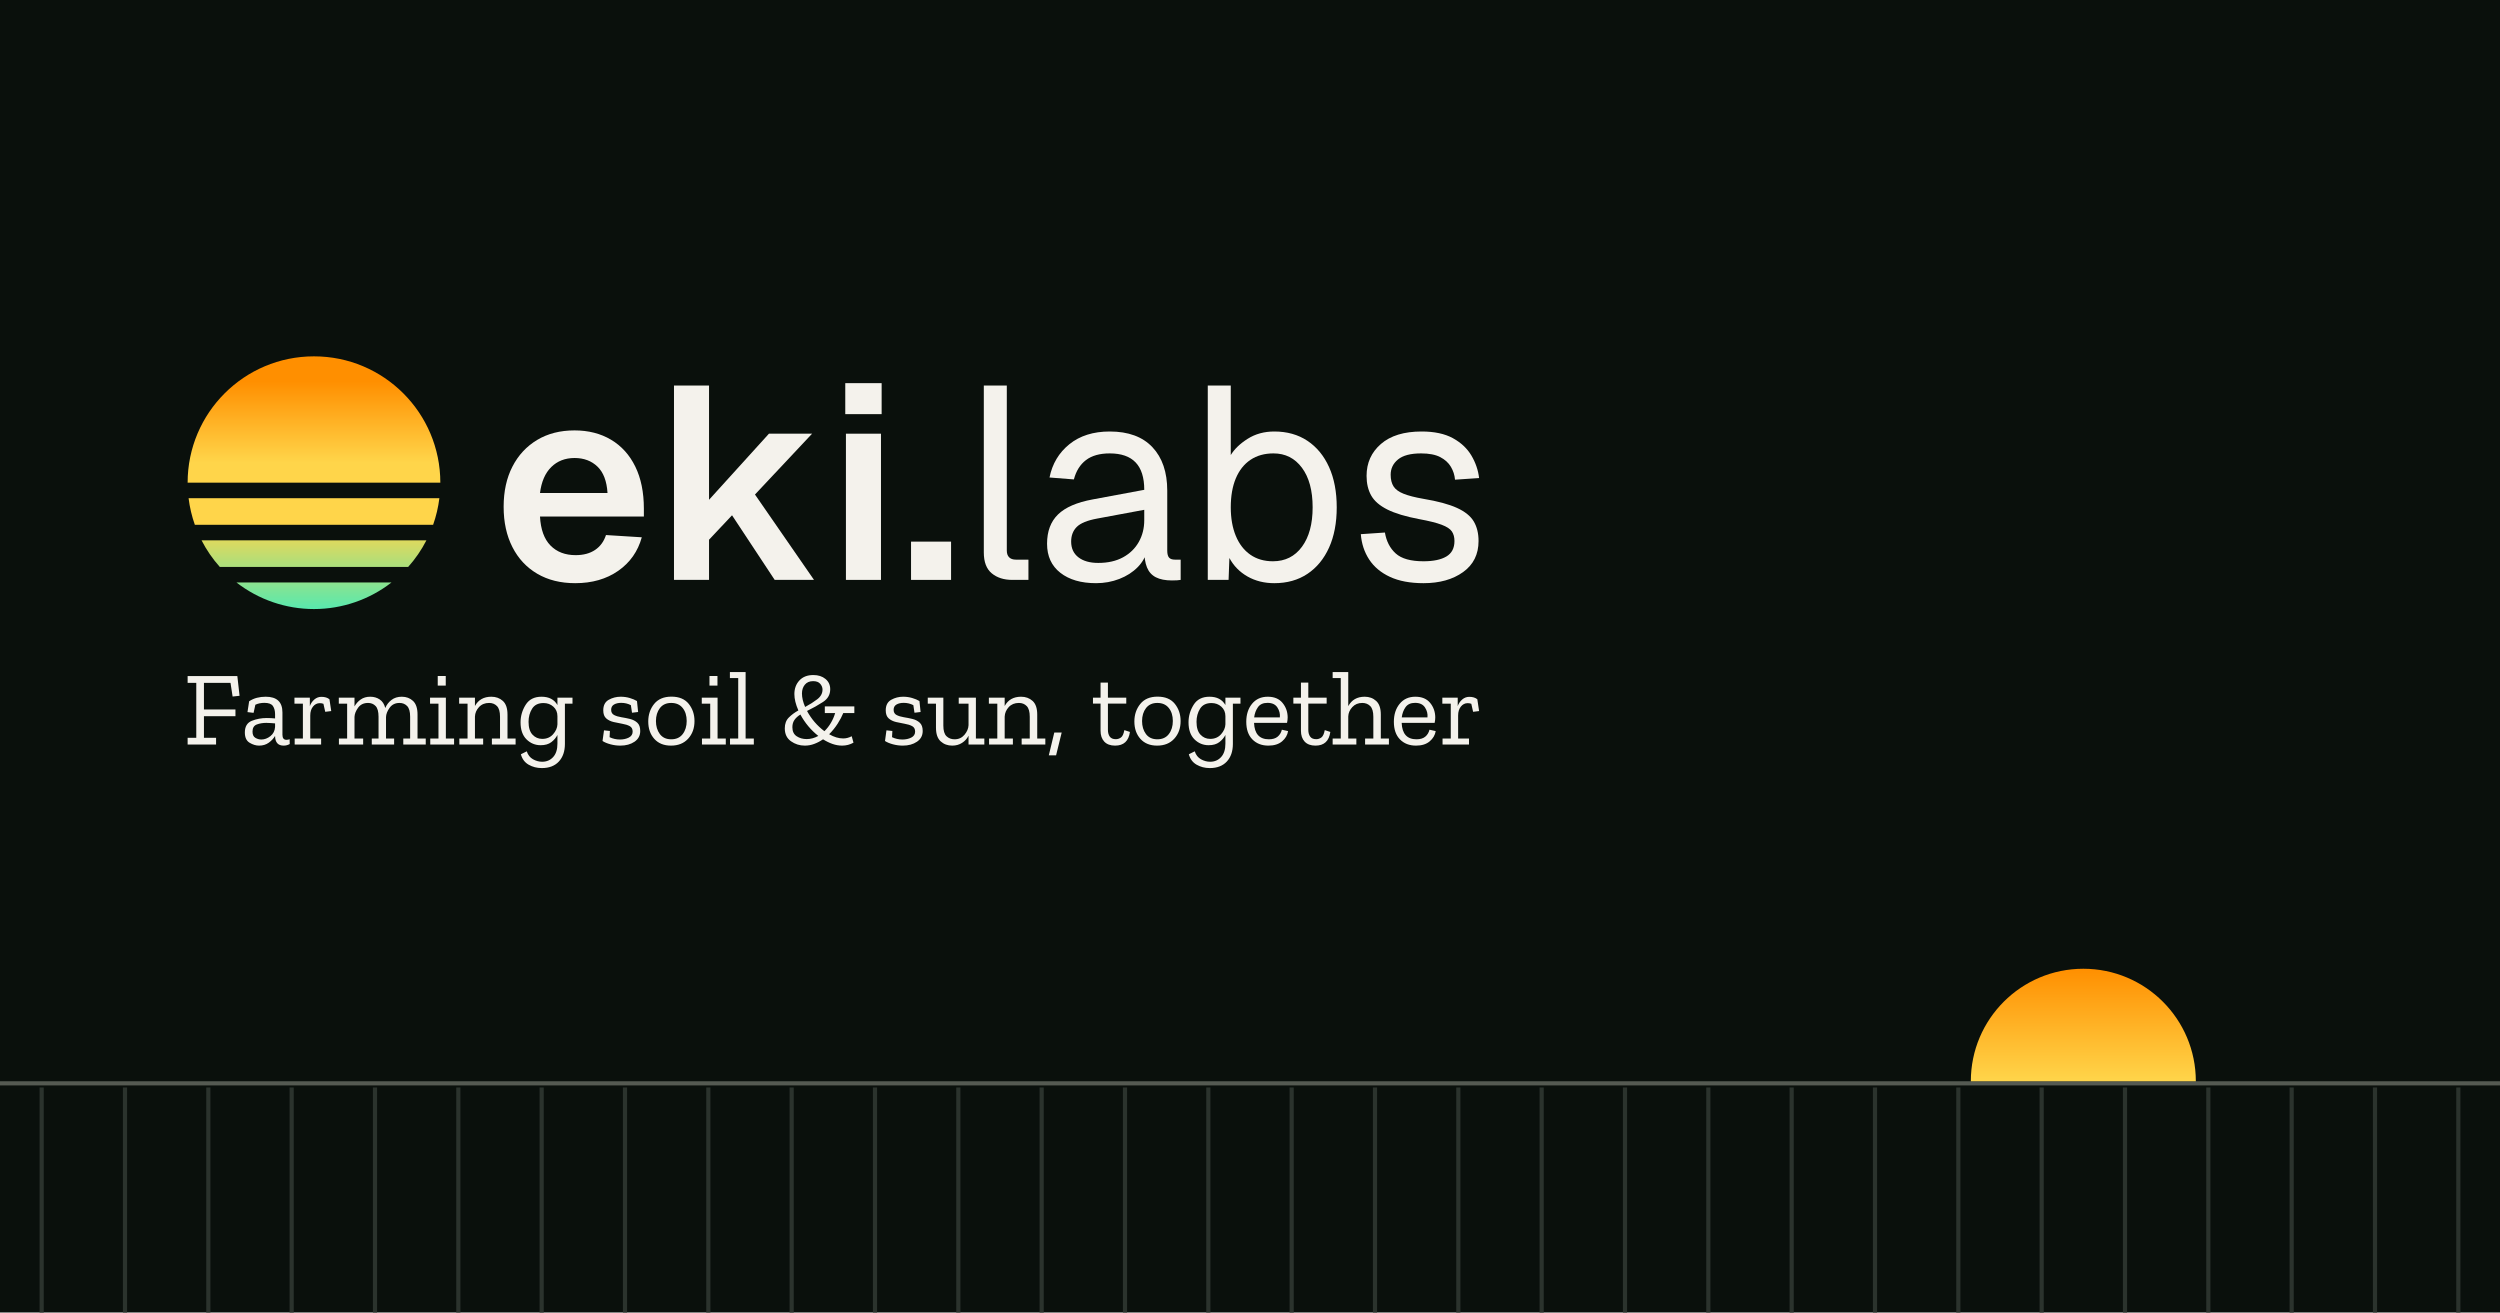
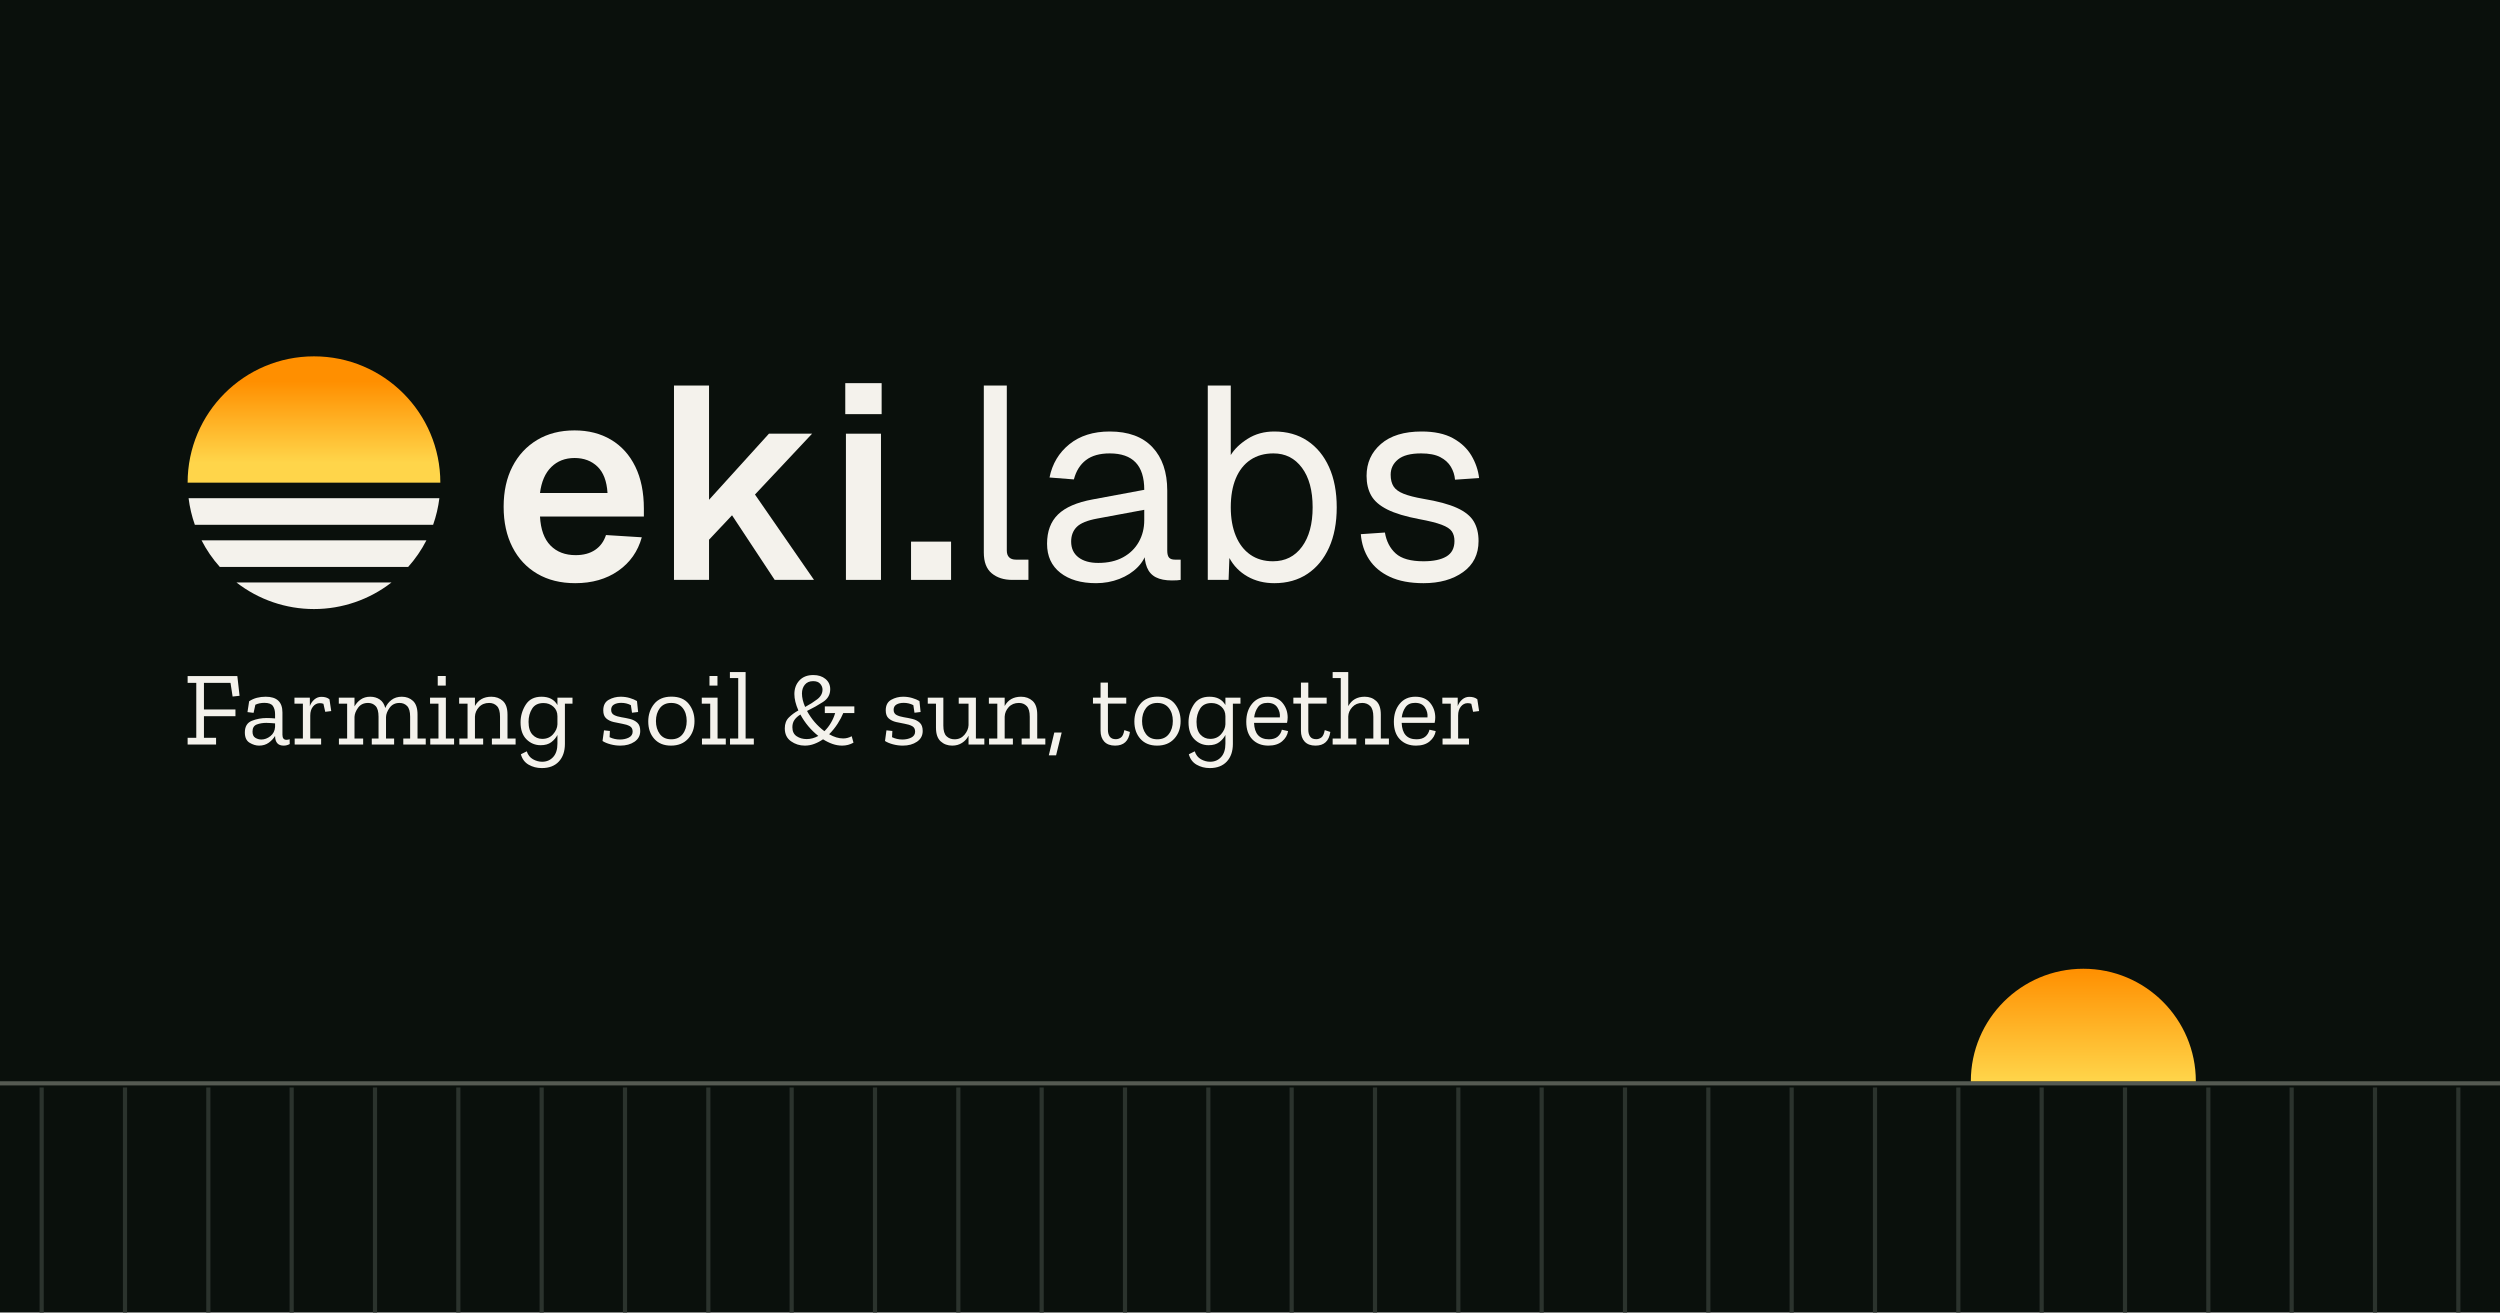
<svg xmlns="http://www.w3.org/2000/svg" width="1200" height="630" viewBox="0 0 1200 630">
  <rect width="1200" height="630" fill="#0A100C" />
  <rect x="19.0" y="522" width="2" height="108" fill="#2B332D" />
  <rect x="59.0" y="522" width="2" height="108" fill="#2B332D" />
  <rect x="99.0" y="522" width="2" height="108" fill="#2B332D" />
  <rect x="139.0" y="522" width="2" height="108" fill="#2B332D" />
  <rect x="179.0" y="522" width="2" height="108" fill="#2B332D" />
  <rect x="219.0" y="522" width="2" height="108" fill="#2B332D" />
  <rect x="259.0" y="522" width="2" height="108" fill="#2B332D" />
  <rect x="299.0" y="522" width="2" height="108" fill="#2B332D" />
  <rect x="339.0" y="522" width="2" height="108" fill="#2B332D" />
  <rect x="379.0" y="522" width="2" height="108" fill="#2B332D" />
  <rect x="419.0" y="522" width="2" height="108" fill="#2B332D" />
  <rect x="459.0" y="522" width="2" height="108" fill="#2B332D" />
  <rect x="499.0" y="522" width="2" height="108" fill="#2B332D" />
  <rect x="539.0" y="522" width="2" height="108" fill="#2B332D" />
  <rect x="579.0" y="522" width="2" height="108" fill="#2B332D" />
  <rect x="619.0" y="522" width="2" height="108" fill="#2B332D" />
  <rect x="659.0" y="522" width="2" height="108" fill="#2B332D" />
  <rect x="699.0" y="522" width="2" height="108" fill="#2B332D" />
  <rect x="739.0" y="522" width="2" height="108" fill="#2B332D" />
  <rect x="779.0" y="522" width="2" height="108" fill="#2B332D" />
  <rect x="819.0" y="522" width="2" height="108" fill="#2B332D" />
  <rect x="859.0" y="522" width="2" height="108" fill="#2B332D" />
  <rect x="899.0" y="522" width="2" height="108" fill="#2B332D" />
  <rect x="939.0" y="522" width="2" height="108" fill="#2B332D" />
  <rect x="979.0" y="522" width="2" height="108" fill="#2B332D" />
  <rect x="1019.0" y="522" width="2" height="108" fill="#2B332D" />
  <rect x="1059.0" y="522" width="2" height="108" fill="#2B332D" />
  <rect x="1099.0" y="522" width="2" height="108" fill="#2B332D" />
  <rect x="1139.0" y="522" width="2" height="108" fill="#2B332D" />
  <rect x="1179.0" y="522" width="2" height="108" fill="#2B332D" />
  <rect x="0" y="519.0" width="1200" height="2" fill="#555A52" />
  <defs>
    <linearGradient id="hs9" gradientUnits="userSpaceOnUse" x1="0" y1="465.0" x2="0" y2="519.0">
      <stop offset="0" stop-color="#FF8F00" />
      <stop offset="1" stop-color="#FFD54A" />
    </linearGradient>
  </defs>
  <path d="M946 519.0A54 54 0 0 1 1054 519.0Z" fill="url(#hs9)" />
  <g transform="translate(90.06 278.35) scale(0.13142)">
    <defs>
      <linearGradient id="eki-sun" gradientUnits="userSpaceOnUse" x1="0" y1="0" x2="0" y2="100">
        <stop offset="0" stop-color="#FF8F00" />
        <stop offset="0.1" stop-color="#FF8F00" />
        <stop offset="0.42" stop-color="#FFD54A" />
-         <stop offset="0.66" stop-color="#FFD54A" />
-         <stop offset="1" stop-color="#58E9AE" />
+         <stop offset="1" stop-color="#FFD54A" />
      </linearGradient>
    </defs>
    <g transform="translate(0 -816.5) scale(9.23)">
      <path d="M0 50A50 50 0 0 1 100 50Z" fill="url(#eki-sun)" />
-       <path d="M0.38 56.14L99.62 56.14A50 50 0 0 1 97.14 66.67L2.86 66.67A50 50 0 0 1 0.38 56.14Z" fill="url(#eki-sun)" />
-       <path d="M5.51 72.81L94.49 72.81A50 50 0 0 1 87.27 83.33L12.73 83.33A50 50 0 0 1 5.51 72.81Z" fill="url(#eki-sun)" />
-       <path d="M19.31 89.47L80.69 89.47A50 50 0 0 1 50.00 100.00L50.00 100.00A50 50 0 0 1 19.31 89.47Z" fill="url(#eki-sun)" />
+       <path d="M0.38 56.14L99.62 56.14A50 50 0 0 1 97.14 66.67L2.86 66.67A50 50 0 0 1 0.38 56.14Z" fill="#F4F2EC" />
+       <path d="M5.51 72.81L94.49 72.81A50 50 0 0 1 87.27 83.33L12.73 83.33A50 50 0 0 1 5.51 72.81Z" fill="#F4F2EC" />
+       <path d="M19.31 89.47L80.69 89.47A50 50 0 0 1 50.00 100.00L50.00 100.00A50 50 0 0 1 19.31 89.47Z" fill="#F4F2EC" />
    </g>
    <g transform="translate(1115 0)">
      <path d="M300.6 12Q220.8 12 162.1 -22.4Q103.4 -56.8 71.3 -119.7Q39.2 -182.6 39.2 -267Q39.2 -351.4 71.3 -413.8Q103.4 -476.2 161.5 -511.1Q219.6 -546 298.2 -546Q374.4 -546 431.6 -511.9Q488.8 -477.8 520.1 -413.8Q551.4 -349.8 551.4 -260V-231.4H172Q175.8 -160.8 210.3 -125.6Q244.8 -90.4 302.2 -90.4Q345 -90.4 373.3 -109.5Q401.6 -128.6 413 -163.8L543.8 -155.6Q522.4 -78.2 457.7 -33.1Q393 12 300.6 12ZM172 -317.4H418.6Q414.6 -382.4 381.9 -413.8Q349.2 -445.2 298.2 -445.2Q246.8 -445.2 213.3 -412.3Q179.8 -379.4 172 -317.4Z" fill="#F4F2EC" />
      <path d="M661.4 0V-710H789.4V-292.6L1008.2 -534H1165.8L957.2 -311.8L1172.8 0H1029.2L873.4 -236L789.4 -146.8V0Z" fill="#F4F2EC" />
      <path d="M1289.4 0V-534H1417.4V0ZM1287 -605.4V-718.6H1419.8V-605.4Z" fill="#F4F2EC" />
      <path d="M1527.2 0V-139.8H1673.4V0Z" fill="#F4F2EC" />
      <path d="M1897 0Q1851 0 1822 -24Q1793 -48 1793 -100V-710H1877V-107Q1877 -91 1885.5 -82.5Q1894 -74 1910 -74H1956V0Z" fill="#F4F2EC" />
      <path d="M2203 12Q2121 12 2072.5 -26Q2024 -64 2024 -132Q2024 -200 2064 -239Q2104 -278 2191 -294L2379 -329Q2379 -396 2347.5 -429Q2316 -462 2253 -462Q2198 -462 2166 -437.5Q2134 -413 2122 -367L2033 -374Q2048 -449 2105.5 -495.5Q2163 -542 2253 -542Q2355 -542 2409 -484.5Q2463 -427 2463 -326V-107Q2463 -89 2469.5 -81.5Q2476 -74 2491 -74H2512V0Q2508 1 2499 1.5Q2490 2 2480 2Q2444 2 2421.5 -9.5Q2399 -21 2389 -45.5Q2379 -70 2379 -110L2389 -108Q2382 -74 2355 -46.5Q2328 -19 2288 -3.5Q2248 12 2203 12ZM2211 -62Q2264 -62 2301.5 -82.5Q2339 -103 2359 -138.5Q2379 -174 2379 -218V-256L2207 -224Q2153 -214 2132.5 -193.5Q2112 -173 2112 -140Q2112 -103 2138.5 -82.5Q2165 -62 2211 -62Z" fill="#F4F2EC" />
      <path d="M2854 12Q2799 12 2756 -12.5Q2713 -37 2690 -80L2687 0H2611V-710H2695V-456Q2715 -489 2757 -515.5Q2799 -542 2854 -542Q2924 -542 2975 -508Q3026 -474 3054 -412Q3082 -350 3082 -265Q3082 -180 3054 -118Q3026 -56 2975 -22Q2924 12 2854 12ZM2849 -68Q2916 -68 2955 -121Q2994 -174 2994 -265Q2994 -357 2955 -409.5Q2916 -462 2851 -462Q2802 -462 2767 -438.5Q2732 -415 2713.5 -371Q2695 -327 2695 -265Q2695 -205 2713.5 -160.5Q2732 -116 2766.5 -92Q2801 -68 2849 -68Z" fill="#F4F2EC" />
      <path d="M3399 12Q3326 12 3276.5 -11Q3227 -34 3200.5 -74.5Q3174 -115 3170 -167L3258 -173Q3266 -125 3297.5 -96.5Q3329 -68 3399 -68Q3453 -68 3482.5 -85.5Q3512 -103 3512 -142Q3512 -163 3502.5 -177Q3493 -191 3465 -201.5Q3437 -212 3383 -222Q3309 -236 3267 -257Q3225 -278 3208 -308Q3191 -338 3191 -380Q3191 -451 3243.5 -496.5Q3296 -542 3392 -542Q3462 -542 3506.5 -517.5Q3551 -493 3574 -454Q3597 -415 3602 -372L3514 -366Q3512 -391 3499 -413Q3486 -435 3460 -448.5Q3434 -462 3390 -462Q3333 -462 3306 -440Q3279 -418 3279 -384Q3279 -358 3289.5 -341.5Q3300 -325 3326.5 -314.5Q3353 -304 3399 -296Q3477 -283 3521 -263Q3565 -243 3582.5 -213.5Q3600 -184 3600 -142Q3600 -69 3543.5 -28.5Q3487 12 3399 12Z" fill="#F4F2EC" />
    </g>
    <g transform="translate(0.00 336.70) scale(1) translate(-0.00 -336.70)">
      <path d="M189.7 423.3 164.3 426 156.6 376H59.6V473.3H174.7V497.9H59.6V576.8H103.9V601.4H0V576.8H31.6V376H0V351.3H181.6ZM224.7 443.3Q238.2 434.4 253.2 430.6Q268.2 426.7 285.1 426.7Q346.3 426.7 346.3 484.1V565.7Q346.3 584.1 361 584.1Q367.5 584.1 372.5 581.8L372.9 599.5Q362.5 605.3 350.6 605.3Q320.2 605.3 319.4 570.7V569.9Q311.3 583.7 296.5 594.5Q281.7 605.3 260.9 605.3Q244 605.3 226.5 594.9Q209 584.5 209 557.2Q209 524.9 234.5 514.7Q260.1 504.5 289 504.5Q296.7 504.5 304.6 504.9Q312.5 505.2 319.4 506V490.6Q319.4 472.2 311.5 460.6Q303.6 449.1 280.5 449.1Q261.7 449.1 247.4 456L240.9 485.6L218.6 482.9ZM319.4 537.2V524.1Q312.1 523.7 304 522.9Q295.9 522.2 287.5 522.2Q268.2 522.2 252.6 528.1Q237 534.1 237 554.1Q237 570.7 247.4 576.8Q257.8 583 269 583Q286.7 583 302.3 570.7Q317.9 558.4 319.4 537.2ZM488.7 427.1Q507.2 427.1 518 436L524.5 479.1L502.6 481.8L496 452.5Q489.5 450.2 482.9 450.2Q467.9 450.2 457.9 462.7Q447.9 475.2 447.9 495.2V579.5H487.6V601.4H391V579.5H421V452.1H390.2V430.2H446.4V461Q451.4 446.8 462.7 436.9Q474.1 427.1 488.7 427.1ZM869.7 601.4H787.7V579.5H812.7V499.9Q812.7 472.2 801.8 460.8Q790.8 449.4 773.9 449.4Q750.4 449.4 737.7 467.2Q725 484.9 724.6 501V579.5H754.2V601.4H672.6V579.5H697.3V499.9Q697.3 471.8 686.5 460.6Q675.7 449.4 659.2 449.4Q635.3 449.4 622.8 466.6Q610.3 483.7 609.5 500.2V579.5H641.1V601.4H552.6V579.5H582.6V452.1H552.2V430.2H609.5V462.1Q618 446.8 632.2 436.8Q646.5 426.7 666.9 426.7Q686.9 426.7 701.7 436.8Q716.5 446.8 721.9 467.9Q729.6 449.8 744.8 438.3Q760 426.7 782.3 426.7Q806.9 426.7 823.3 442.1Q839.7 457.5 839.7 491.8V579.5H869.7ZM913.5 386V350.9H942.8V386ZM973.2 601.4H886.2V579.5H916.2V452.1H885.4V430.2H943.2V579.5H973.2ZM1197.9 601.4H1111.3V579.5H1141V499.9Q1141 472.2 1129.8 460.8Q1118.6 449.4 1101.3 449.4Q1078.2 449.4 1064.2 464.6Q1050.1 479.8 1049.4 499.5V579.5H1079.4V601.4H992.4V579.5H1022.4V452.1H991.7V430.2H1049.4V460.6Q1067.8 426.7 1109.4 426.7Q1134.4 426.7 1151.4 442.1Q1168.3 457.5 1168.3 491.8V579.5H1197.9ZM1405.7 452.1H1378V599.1Q1378 639.5 1355.9 663.4Q1333.8 687.3 1293.7 687.3Q1266.8 687.3 1245.4 674.9Q1224.1 662.6 1217.2 636.9L1238.7 626.1Q1245.2 646.1 1261.4 655.1Q1277.6 664.2 1294.9 664.2Q1319.5 664.2 1335.1 647Q1350.7 629.9 1350.7 598V566.4Q1343 581.4 1328.4 592.6Q1313.7 603.8 1289.5 603.8Q1259.1 603.8 1237.5 582.2Q1216 560.7 1216 520.3Q1216 486 1234.5 456.4Q1252.9 426.7 1292.6 426.7Q1333.4 426.7 1350.7 457.1V430.2H1405.7ZM1350.7 527.6V497.9Q1350.7 476.4 1335.9 463.1Q1321.1 449.8 1299.9 449.8Q1271 449.8 1258.1 470.6Q1245.2 491.4 1245.2 518.3Q1245.2 549.9 1259.7 565.3Q1274.1 580.7 1295.3 580.7Q1319.9 580.7 1334.9 563.7Q1349.9 546.8 1350.7 527.6ZM1653.1 551.8Q1653.1 576.8 1632.2 591.1Q1611.2 605.3 1580.4 605.3Q1562.3 605.3 1544.4 600.5Q1526.5 595.7 1515.4 588.4L1520.8 549.5L1542.3 551.8L1541.2 574.5Q1558.9 583 1579.3 583Q1597.3 583 1611.4 575.9Q1625.4 568.7 1625.4 554.1Q1625.4 539.9 1614.7 534.1Q1603.9 528.3 1587.9 525.6Q1571.9 522.9 1555.8 519.1Q1539.6 515.3 1528.8 505.8Q1518.1 496.4 1518.1 476.4Q1518.1 449.1 1538.1 437.9Q1558.1 426.7 1581.6 426.7Q1599.3 426.7 1614.9 431.4Q1630.4 436 1641.2 442.5L1645.4 482.5L1623.1 485.2L1618.9 457.5Q1602.7 449.1 1583.9 449.1Q1567.7 449.1 1557.3 455.2Q1546.9 461.4 1546.9 474.5Q1546.9 487.9 1557.7 493.5Q1568.5 499.1 1584.3 501.6Q1600 504.1 1615.8 507.9Q1631.6 511.8 1642.4 521.6Q1653.1 531.4 1653.1 551.8ZM1851.3 515.6Q1851.3 554.5 1828.2 579.9Q1805.1 605.3 1765.5 605.3Q1726.6 605.3 1704.5 580.7Q1682.4 556 1682.4 517.2Q1682.4 479.8 1703.9 453.1Q1725.5 426.4 1767 426.4Q1809 426.4 1830.2 452.7Q1851.3 479.1 1851.3 515.6ZM1822.8 515.3Q1822.8 486 1808 467.7Q1793.2 449.4 1766.3 449.4Q1739.3 449.4 1724.9 468.3Q1710.5 487.2 1710.5 515.6Q1710.5 543.7 1724.7 563Q1739 582.2 1766.3 582.2Q1793.6 582.2 1808.2 563.2Q1822.8 544.1 1822.8 515.3ZM1906 386V350.9H1935.2V386ZM1965.6 601.4H1878.6V579.5H1908.7V452.1H1877.9V430.2H1935.6V579.5H1965.6ZM2068 601.4H1981V579.5H2011V358.6H1980.6V336.7H2038V579.5H2068ZM2327.3 462.1H2435.1V486.4H2394.7Q2387.4 504.5 2374.1 525.3Q2360.8 546 2343.1 563.7Q2370 579.1 2394.3 579.1Q2410.4 579.1 2425.5 571L2432 594.5Q2412.8 605.3 2390.4 605.3Q2372.7 605.3 2355.2 599.1Q2337.7 593 2320.8 582.2Q2305.8 592.6 2289 598.9Q2272.3 605.3 2254.2 605.3Q2226.1 605.3 2203.6 589.3Q2181.1 573.4 2181.1 542.2Q2181.1 517.2 2196.1 502.4Q2211.1 487.5 2230.7 476.8Q2216.1 443.7 2216.1 417.1Q2216.1 387.1 2234.4 367.3Q2252.7 347.5 2285.4 347.5Q2312.3 347.5 2329.6 361.7Q2347 376 2347 399.4Q2347 428.7 2320.8 445.8Q2294.6 462.9 2262.3 478.7Q2286.2 522.9 2325.8 552.6Q2339.6 539.1 2349.6 522Q2359.7 504.9 2365 486.4H2327.3ZM2318.9 400.6Q2318.9 389.4 2310.6 379.6Q2302.3 369.8 2284.6 369.8Q2265 369.8 2254.4 382.7Q2243.8 395.6 2243.8 414.8Q2243.8 437.5 2255.4 464.1Q2280 451 2299.4 436.2Q2318.9 421.4 2318.9 400.6ZM2238.1 491.8Q2224.6 499.9 2216.7 511Q2208.8 522.2 2208.8 538Q2208.8 560.7 2224.4 571Q2240 581.4 2261.1 581.4Q2282.7 581.4 2303.5 569.9Q2263.1 538 2238.1 491.8ZM2684.8 551.8Q2684.8 576.8 2663.8 591.1Q2642.9 605.3 2612.1 605.3Q2594 605.3 2576.1 600.5Q2558.2 595.7 2547.1 588.4L2552.4 549.5L2574 551.8L2572.8 574.5Q2590.5 583 2610.9 583Q2629 583 2643.1 575.9Q2657.1 568.7 2657.1 554.1Q2657.1 539.9 2646.3 534.1Q2635.6 528.3 2619.6 525.6Q2603.6 522.9 2587.5 519.1Q2571.3 515.3 2560.5 505.8Q2549.8 496.4 2549.8 476.4Q2549.8 449.1 2569.8 437.9Q2589.8 426.7 2613.2 426.7Q2630.9 426.7 2646.5 431.4Q2662.1 436 2672.9 442.5L2677.1 482.5L2654.8 485.2L2650.6 457.5Q2634.4 449.1 2615.6 449.1Q2599.4 449.1 2589 455.2Q2578.6 461.4 2578.6 474.5Q2578.6 487.9 2589.4 493.5Q2600.2 499.1 2615.9 501.6Q2631.7 504.1 2647.5 507.9Q2663.3 511.8 2674 521.6Q2684.8 531.4 2684.8 551.8ZM2909.9 601.4H2852.2V569.1Q2844.1 585.3 2828.5 595.3Q2813 605.3 2792.6 605.3Q2767.6 605.3 2750.4 589.7Q2733.3 574.1 2733.3 539.9V452.1H2703.3V430.2H2760.2V532.2Q2760.2 559.9 2771.8 571Q2783.3 582.2 2801.4 582.2Q2823.4 582.2 2837.4 565.7Q2851.4 549.1 2852.2 530.6V452.1H2816.4V430.2H2879.1V579.5H2909.9ZM3132.7 601.4H3046.2V579.5H3075.8V499.9Q3075.8 472.2 3064.6 460.8Q3053.5 449.4 3036.2 449.4Q3013.1 449.4 2999 464.6Q2985 479.8 2984.2 499.5V579.5H3014.2V601.4H2927.2V579.5H2957.3V452.1H2926.5V430.2H2984.2V460.6Q3002.7 426.7 3044.2 426.7Q3069.2 426.7 3086.2 442.1Q3103.1 457.5 3103.1 491.8V579.5H3132.7ZM3145.4 640.7 3165.4 557.6H3192.4L3172 640.7ZM3441.7 555.3Q3434.8 605.3 3387.5 605.3Q3361.7 605.3 3348 590.7Q3334.4 576.1 3334.4 551V451.8H3306.7V430.2H3334.4V375.2H3361.3V430.2H3428.3V451.8H3361.3V547.6Q3361.3 563 3368 572.4Q3374.8 581.8 3390.2 581.8Q3400.2 581.8 3408.8 575.7Q3417.5 569.5 3421.3 548.7ZM3626.8 515.6Q3626.8 554.5 3603.7 579.9Q3580.7 605.3 3541 605.3Q3502.2 605.3 3480 580.7Q3457.9 556 3457.9 517.2Q3457.9 479.8 3479.5 453.1Q3501 426.4 3542.6 426.4Q3584.5 426.4 3605.7 452.7Q3626.8 479.1 3626.8 515.6ZM3598.4 515.3Q3598.4 486 3583.5 467.7Q3568.7 449.4 3541.8 449.4Q3514.9 449.4 3500.4 468.3Q3486 487.2 3486 515.6Q3486 543.7 3500.2 563Q3514.5 582.2 3541.8 582.2Q3569.1 582.2 3583.7 563.2Q3598.4 544.1 3598.4 515.3ZM3845.4 452.1H3817.7V599.1Q3817.7 639.5 3795.6 663.4Q3773.4 687.3 3733.4 687.3Q3706.5 687.3 3685.1 674.9Q3663.8 662.6 3656.8 636.9L3678.4 626.1Q3684.9 646.1 3701.1 655.1Q3717.3 664.2 3734.6 664.2Q3759.2 664.2 3774.8 647Q3790.4 629.9 3790.4 598V566.4Q3782.7 581.4 3768.1 592.6Q3753.4 603.8 3729.2 603.8Q3698.8 603.8 3677.2 582.2Q3655.7 560.7 3655.7 520.3Q3655.7 486 3674.2 456.4Q3692.6 426.7 3732.3 426.7Q3773.1 426.7 3790.4 457.1V430.2H3845.4ZM3790.4 527.6V497.9Q3790.4 476.4 3775.6 463.1Q3760.7 449.8 3739.6 449.8Q3710.7 449.8 3697.8 470.6Q3684.9 491.4 3684.9 518.3Q3684.9 549.9 3699.4 565.3Q3713.8 580.7 3735 580.7Q3759.6 580.7 3774.6 563.7Q3789.6 546.8 3790.4 527.6ZM4019.3 552.2Q4015.9 574.1 3997.4 589.7Q3978.9 605.3 3947.4 605.3Q3911.2 605.3 3888.9 582.6Q3866.6 559.9 3866.6 518.3Q3866.6 478.3 3887.7 452.5Q3908.9 426.7 3945.1 426.7Q3980.5 426.7 3998.9 449.1Q4017.4 471.4 4017.8 501.8Q4017.8 511.8 4015.5 522.2H3895Q3897.4 582.2 3949.3 582.2Q3969.7 582.2 3981.2 572.6Q3992.8 563 3996.6 547.2ZM3989.3 502.2Q3991.2 482.9 3980.3 466Q3969.3 449.1 3944.3 449.1Q3920.4 449.1 3909.3 464.8Q3898.1 480.6 3895.4 502.2ZM4173.6 555.3Q4166.7 605.3 4119.4 605.3Q4093.6 605.3 4079.9 590.7Q4066.3 576.1 4066.3 551V451.8H4038.6V430.2H4066.3V375.2H4093.2V430.2H4160.2V451.8H4093.2V547.6Q4093.2 563 4100 572.4Q4106.7 581.8 4122.1 581.8Q4132.1 581.8 4140.7 575.7Q4149.4 569.5 4153.3 548.7ZM4387.6 601.4H4300.6V579.5H4330.7V499.9Q4330.7 472.2 4319.3 460.8Q4307.9 449.4 4290.2 449.4Q4267.9 449.4 4253.9 464.6Q4239.8 479.8 4239.1 498.7V579.5H4268.7V601.4H4182.1V579.5H4211.7V358.6H4182.1V336.7H4239.1V461Q4257.9 426.7 4299.1 426.7Q4324.1 426.7 4341 442.1Q4358 457.5 4358 491.8V579.5H4387.6ZM4558.5 552.2Q4555 574.1 4536.5 589.7Q4518.1 605.3 4486.5 605.3Q4450.3 605.3 4428 582.6Q4405.7 559.9 4405.7 518.3Q4405.7 478.3 4426.9 452.5Q4448 426.7 4484.2 426.7Q4519.6 426.7 4538.1 449.1Q4556.5 471.4 4556.9 501.8Q4556.9 511.8 4554.6 522.2H4434.2Q4436.5 582.2 4488.4 582.2Q4508.8 582.2 4520.4 572.6Q4531.9 563 4535.8 547.2ZM4528.4 502.2Q4530.4 482.9 4519.4 466Q4508.4 449.1 4483.4 449.1Q4459.6 449.1 4448.4 464.8Q4437.2 480.6 4434.5 502.2ZM4681.2 427.1Q4699.7 427.1 4710.5 436L4717 479.1L4695.1 481.8L4688.5 452.5Q4682 450.2 4675.4 450.2Q4660.4 450.2 4650.4 462.7Q4640.4 475.2 4640.4 495.2V579.5H4680.1V601.4H4583.5V579.5H4613.5V452.1H4582.7V430.2H4638.9V461Q4643.9 446.8 4655.2 436.9Q4666.6 427.1 4681.2 427.1Z" fill="#F4F2EC" />
    </g>
  </g>
</svg>
